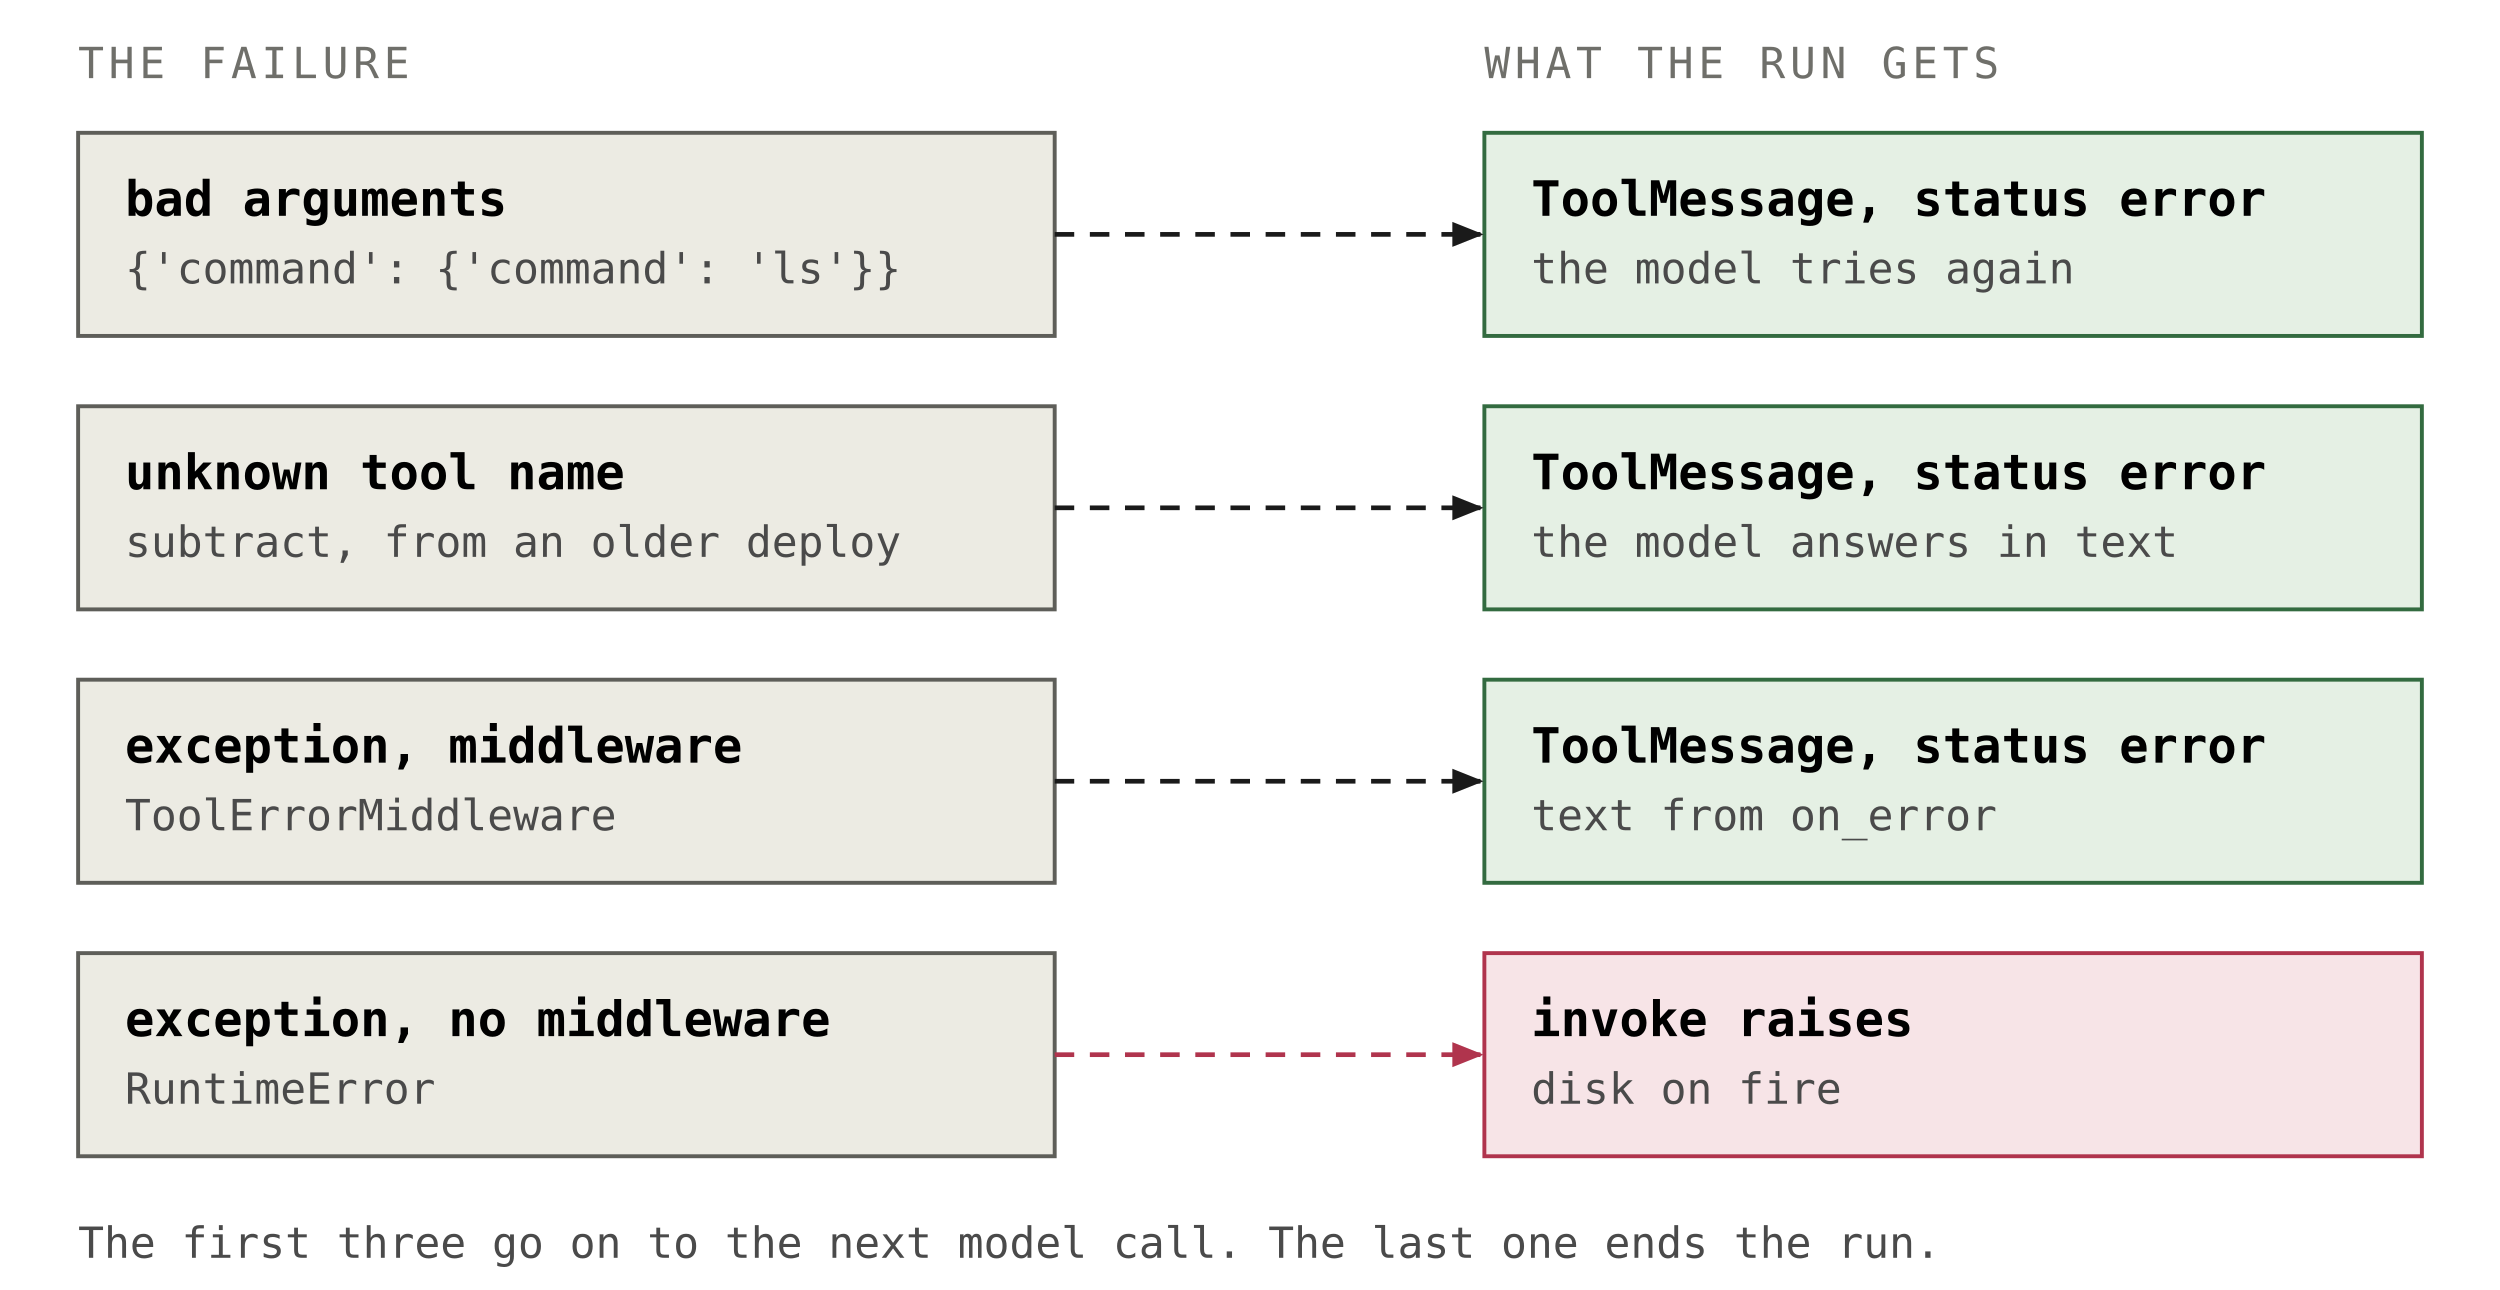
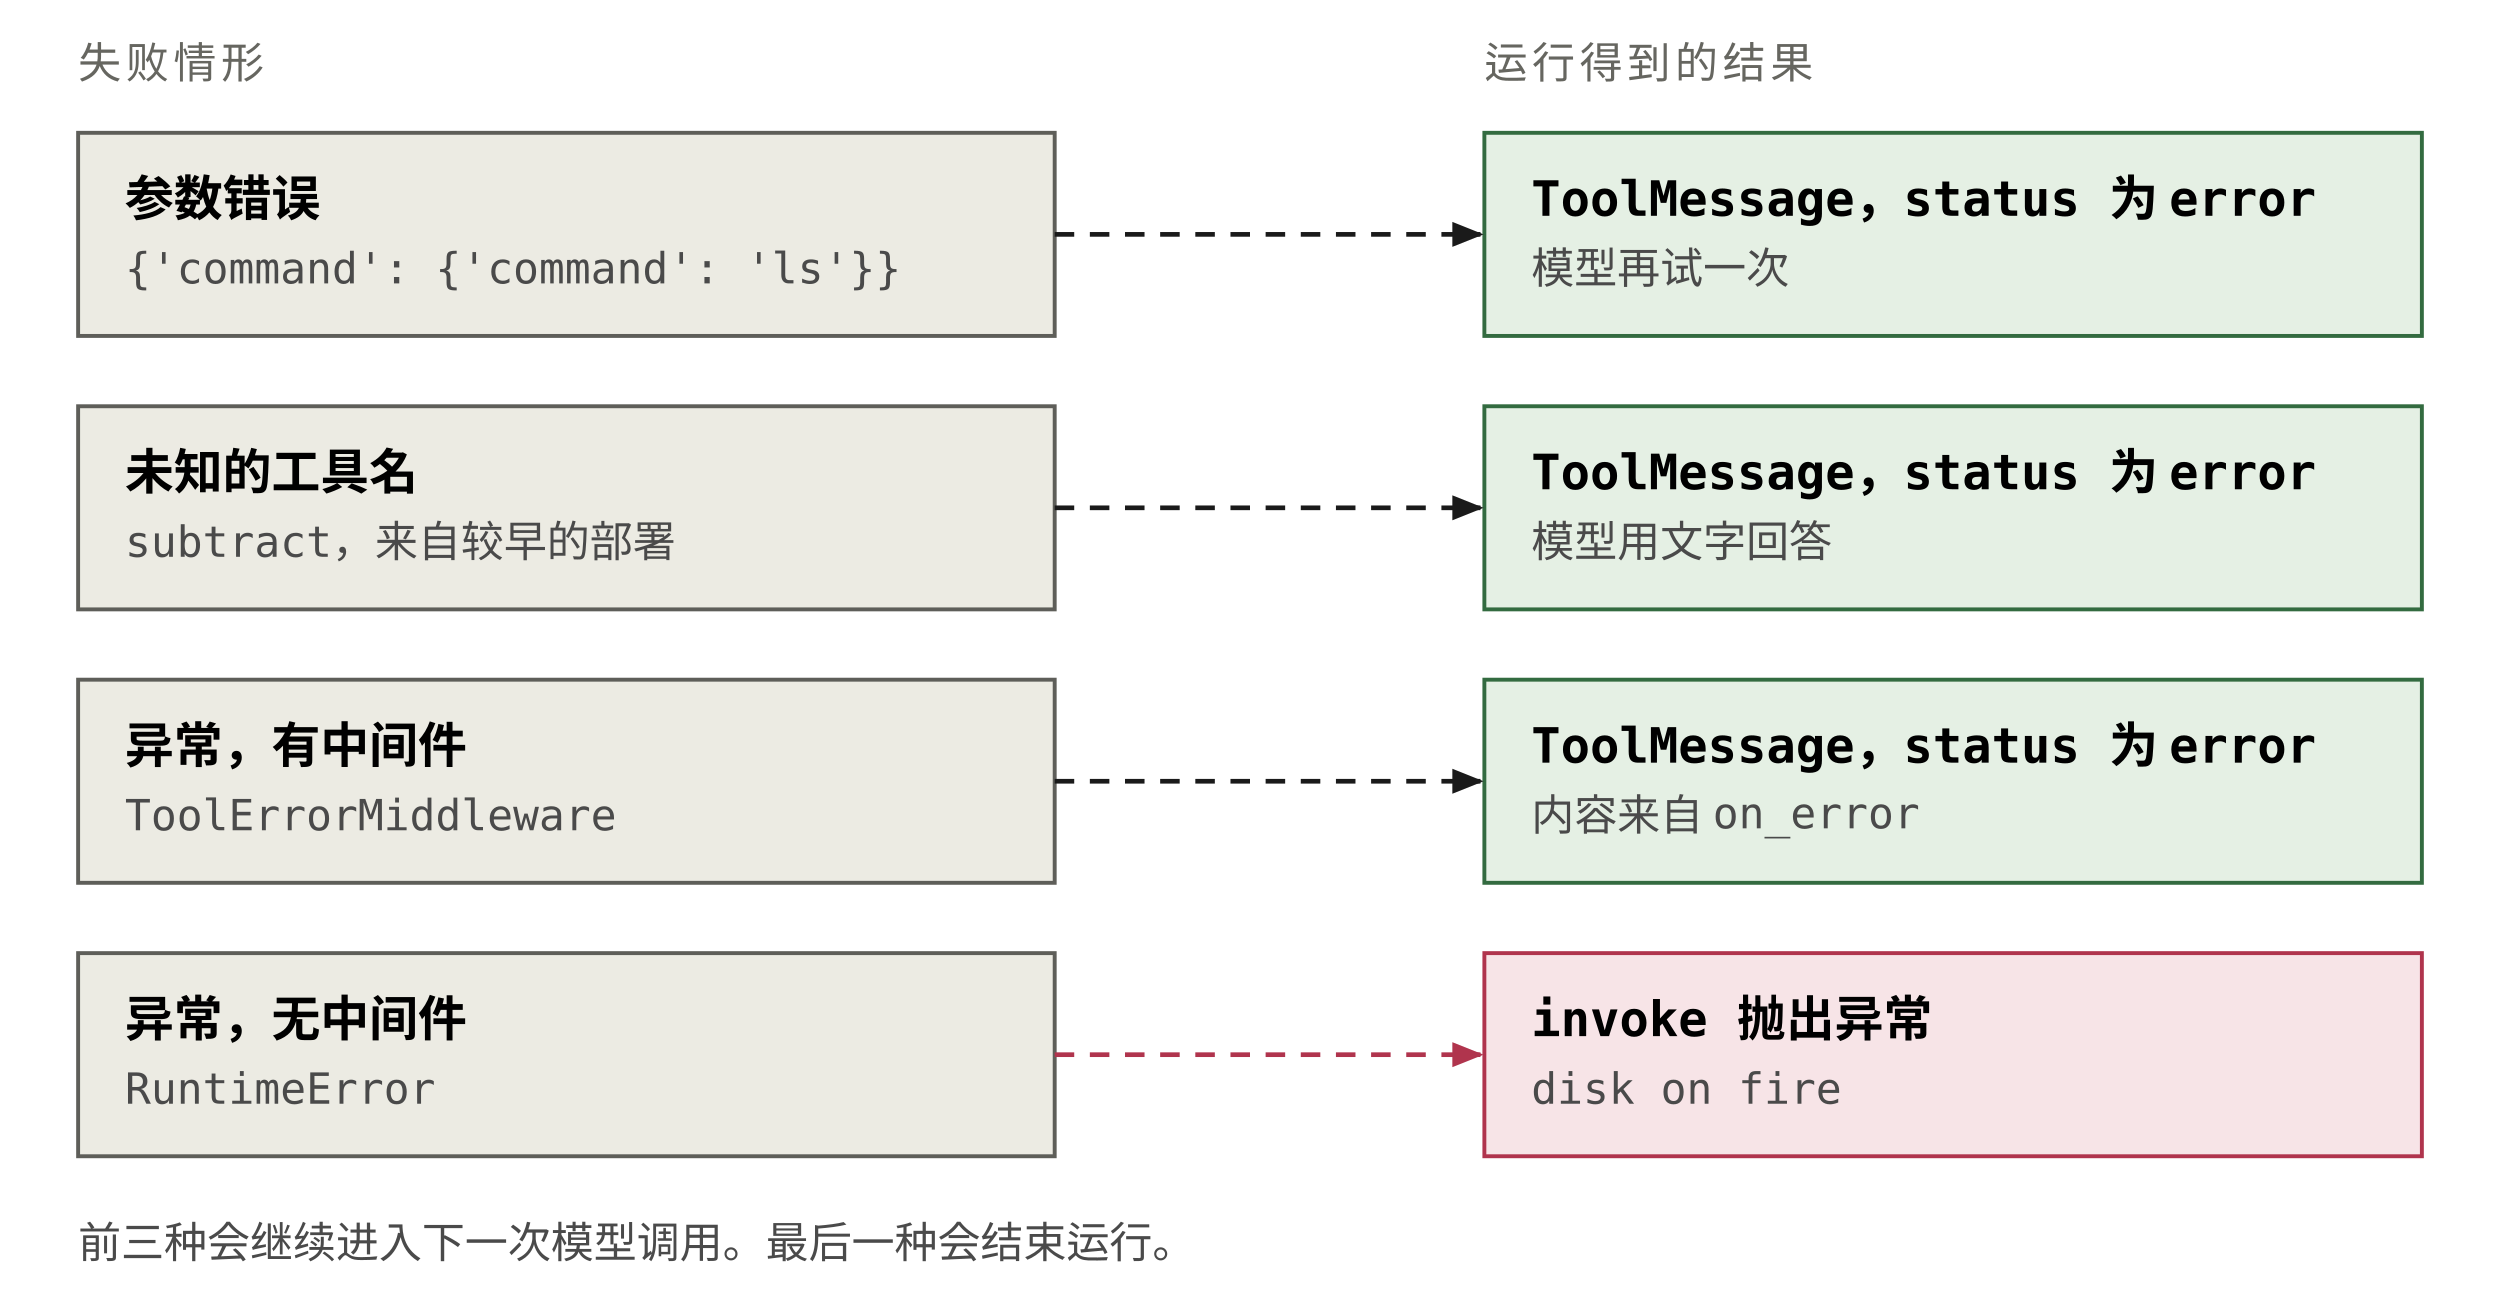
<svg xmlns="http://www.w3.org/2000/svg" viewBox="0 0 640 330" role="img" aria-labelledby="fig-3-4-title fig-3-4-desc" font-family="JetBrains Mono, ui-monospace, monospace">
  <defs>
    <marker id="fig-3-4-head-ink" viewBox="0 0 10 10" refX="9" refY="5" markerWidth="8" markerHeight="8" markerUnits="userSpaceOnUse" orient="auto-start-reverse">
      <path d="M0 1 L10 5 L0 9 z" fill="var(--m-ink, #1a1a1a)" />
    </marker>
    <marker id="fig-3-4-head-rose" viewBox="0 0 10 10" refX="9" refY="5" markerWidth="8" markerHeight="8" markerUnits="userSpaceOnUse" orient="auto-start-reverse">
      <path d="M0 1 L10 5 L0 9 z" fill="var(--m-rose-ink, #b0344d)" />
    </marker>
  </defs>
-   <text x="20" y="20" font-size="11" letter-spacing="1.2" fill="var(--m-ink-mute, #6f6f6a)">THE FAILURE</text>
-   <text x="380" y="20" font-size="11" letter-spacing="1.2" fill="var(--m-ink-mute, #6f6f6a)">WHAT THE RUN GETS</text>
+   <text x="20" y="20" font-size="11" letter-spacing="1.2" fill="var(--m-ink-mute, #666660)">失败情形</text>
+   <text x="380" y="20" font-size="11" letter-spacing="1.2" fill="var(--m-ink-mute, #666660)">运行得到的结果</text>
  <rect x="20" y="34" width="250" height="52" fill="var(--m-grey-fill, #ecebe3)" stroke="var(--m-grey-ink, #5e5e59)" />
-   <text x="32" y="55.25" font-size="12.5" font-weight="700">bad arguments</text>
+   <text x="32" y="55.25" font-size="12.5" font-weight="700">参数错误</text>
  <text x="32" y="72.55" font-size="11" class="m-serif" fill="var(--m-ink-soft, #4a4a4a)">{'command': {'command': 'ls'}}</text>
  <rect x="380" y="34" width="240" height="52" fill="var(--m-green-fill, #e5f0e4)" stroke="var(--m-green-ink, #336b40)" />
-   <text x="392" y="55.25" font-size="12.5" font-weight="700">ToolMessage, status error</text>
-   <text x="392" y="72.55" font-size="11" class="m-serif" fill="var(--m-ink-soft, #4a4a4a)">the model tries again</text>
+   <text x="392" y="55.25" font-size="12.5" font-weight="700">ToolMessage，status 为 error</text>
+   <text x="392" y="72.55" font-size="11" class="m-serif" fill="var(--m-ink-soft, #4a4a4a)">模型再试一次</text>
  <line x1="270" y1="60" x2="379" y2="60" stroke="var(--m-ink, #1a1a1a)" stroke-width="1.2" stroke-dasharray="5 4" marker-end="url(#fig-3-4-head-ink)" />
  <rect x="20" y="104" width="250" height="52" fill="var(--m-grey-fill, #ecebe3)" stroke="var(--m-grey-ink, #5e5e59)" />
-   <text x="32" y="125.25" font-size="12.5" font-weight="700">unknown tool name</text>
-   <text x="32" y="142.55" font-size="11" class="m-serif" fill="var(--m-ink-soft, #4a4a4a)">subtract, from an older deploy</text>
+   <text x="32" y="125.25" font-size="12.5" font-weight="700">未知的工具名</text>
+   <text x="32" y="142.55" font-size="11" class="m-serif" fill="var(--m-ink-soft, #4a4a4a)">subtract，来自较早的部署</text>
  <rect x="380" y="104" width="240" height="52" fill="var(--m-green-fill, #e5f0e4)" stroke="var(--m-green-ink, #336b40)" />
-   <text x="392" y="125.25" font-size="12.5" font-weight="700">ToolMessage, status error</text>
-   <text x="392" y="142.55" font-size="11" class="m-serif" fill="var(--m-ink-soft, #4a4a4a)">the model answers in text</text>
+   <text x="392" y="125.25" font-size="12.5" font-weight="700">ToolMessage，status 为 error</text>
+   <text x="392" y="142.55" font-size="11" class="m-serif" fill="var(--m-ink-soft, #4a4a4a)">模型用文字回答</text>
  <line x1="270" y1="130" x2="379" y2="130" stroke="var(--m-ink, #1a1a1a)" stroke-width="1.2" stroke-dasharray="5 4" marker-end="url(#fig-3-4-head-ink)" />
  <rect x="20" y="174" width="250" height="52" fill="var(--m-grey-fill, #ecebe3)" stroke="var(--m-grey-ink, #5e5e59)" />
-   <text x="32" y="195.25" font-size="12.5" font-weight="700">exception, middleware</text>
+   <text x="32" y="195.25" font-size="12.5" font-weight="700">异常，有中间件</text>
  <text x="32" y="212.55" font-size="11" class="m-serif" fill="var(--m-ink-soft, #4a4a4a)">ToolErrorMiddleware</text>
  <rect x="380" y="174" width="240" height="52" fill="var(--m-green-fill, #e5f0e4)" stroke="var(--m-green-ink, #336b40)" />
-   <text x="392" y="195.25" font-size="12.5" font-weight="700">ToolMessage, status error</text>
-   <text x="392" y="212.55" font-size="11" class="m-serif" fill="var(--m-ink-soft, #4a4a4a)">text from on_error</text>
+   <text x="392" y="195.25" font-size="12.5" font-weight="700">ToolMessage，status 为 error</text>
+   <text x="392" y="212.55" font-size="11" class="m-serif" fill="var(--m-ink-soft, #4a4a4a)">内容来自 on_error</text>
  <line x1="270" y1="200" x2="379" y2="200" stroke="var(--m-ink, #1a1a1a)" stroke-width="1.2" stroke-dasharray="5 4" marker-end="url(#fig-3-4-head-ink)" />
  <rect x="20" y="244" width="250" height="52" fill="var(--m-grey-fill, #ecebe3)" stroke="var(--m-grey-ink, #5e5e59)" />
-   <text x="32" y="265.25" font-size="12.5" font-weight="700">exception, no middleware</text>
+   <text x="32" y="265.25" font-size="12.5" font-weight="700">异常，无中间件</text>
  <text x="32" y="282.55" font-size="11" class="m-serif" fill="var(--m-ink-soft, #4a4a4a)">RuntimeError</text>
  <rect x="380" y="244" width="240" height="52" fill="var(--m-rose-fill, #f7e4e7)" stroke="var(--m-rose-ink, #b0344d)" />
-   <text x="392" y="265.25" font-size="12.5" font-weight="700">invoke raises</text>
+   <text x="392" y="265.25" font-size="12.5" font-weight="700">invoke 抛出异常</text>
  <text x="392" y="282.55" font-size="11" class="m-serif" fill="var(--m-ink-soft, #4a4a4a)">disk on fire</text>
  <line x1="270" y1="270" x2="379" y2="270" stroke="var(--m-rose-ink, #b0344d)" stroke-width="1.2" stroke-dasharray="5 4" marker-end="url(#fig-3-4-head-rose)" />
-   <text x="20" y="322" font-size="11" class="m-serif" fill="var(--m-ink-soft, #4a4a4a)">The first three go on to the next model call. The last one ends the run.</text>
+   <text x="20" y="322" font-size="11" class="m-serif" fill="var(--m-ink-soft, #4a4a4a)">前三种会继续进入下一次模型调用。最后一种会结束运行。</text>
</svg>
